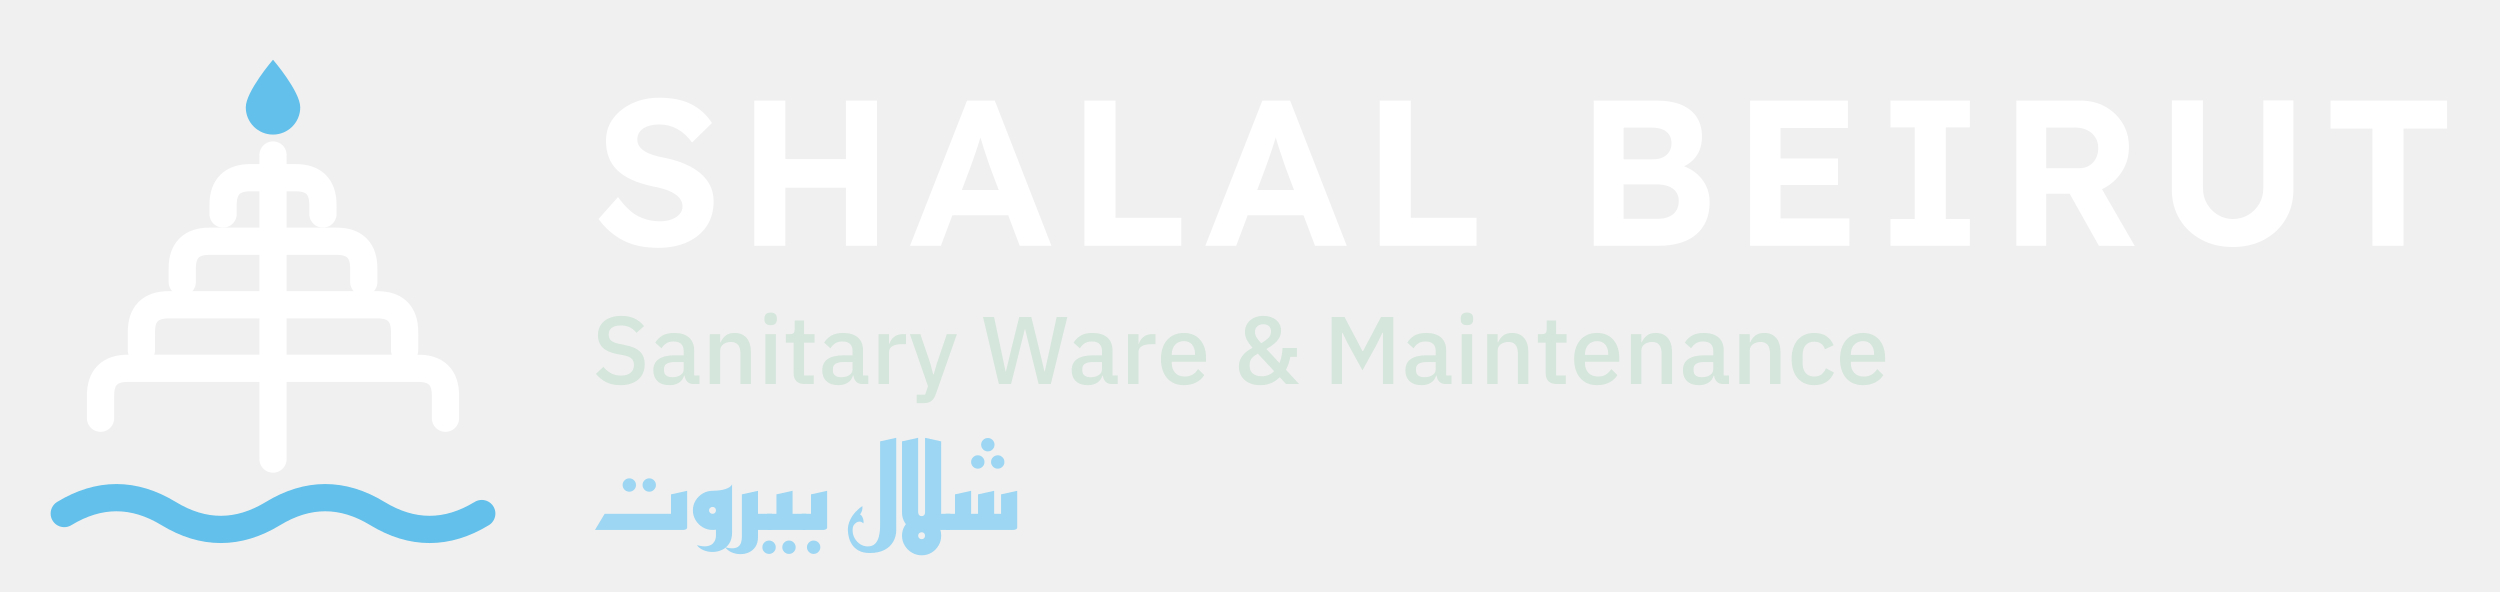
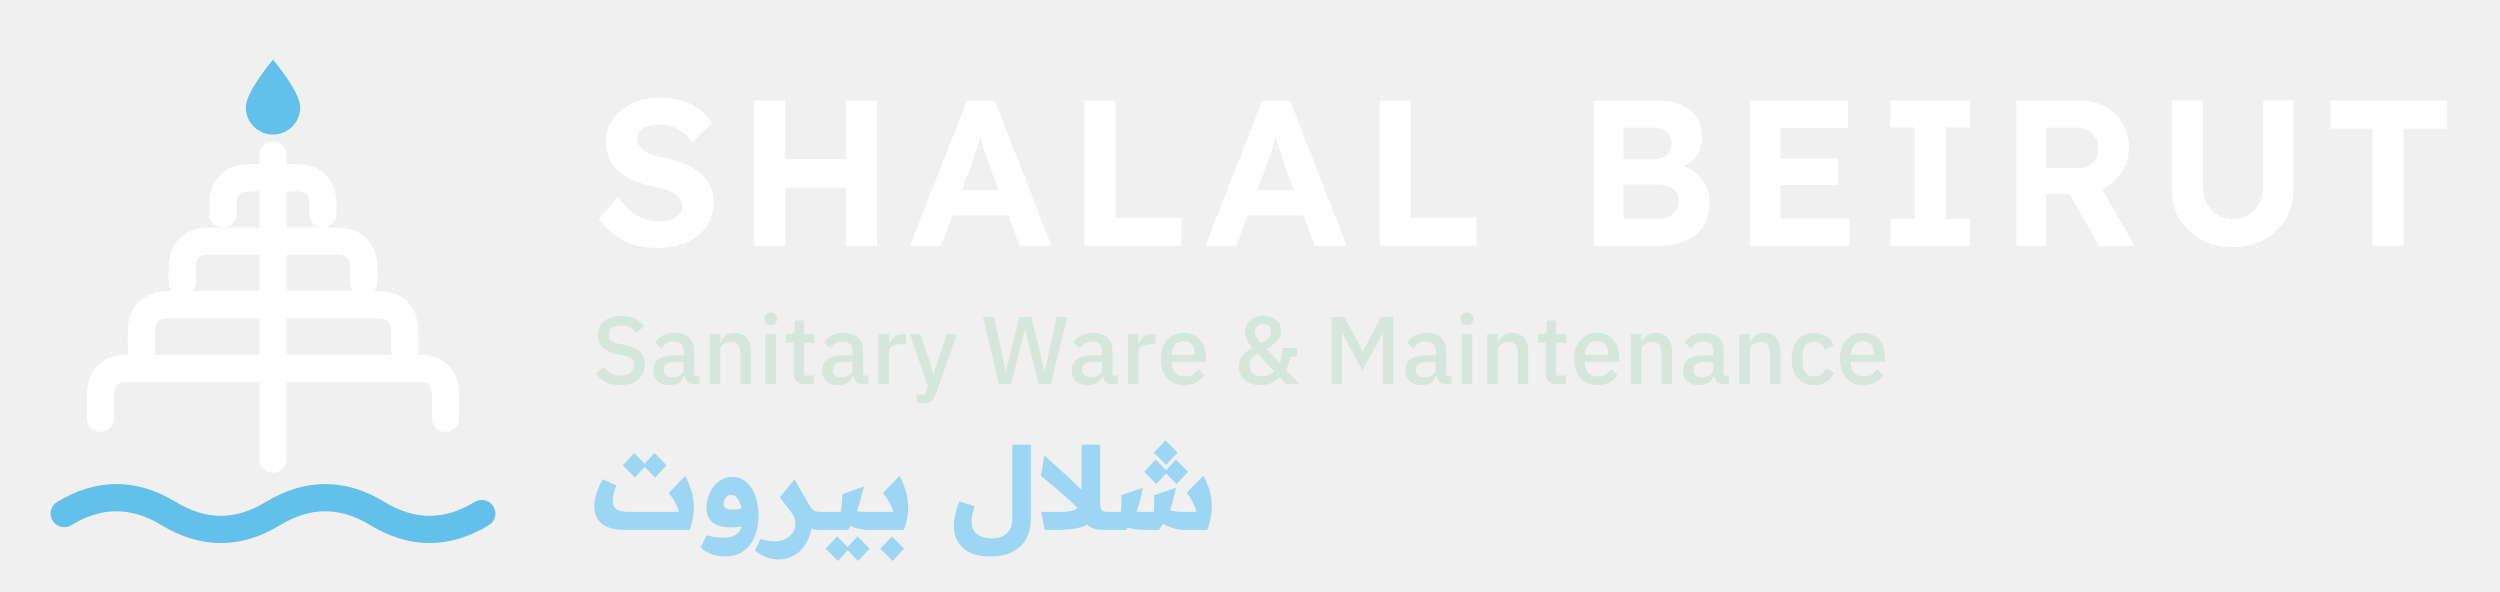
<svg xmlns="http://www.w3.org/2000/svg" viewBox="0 0 651.0 154.0" width="651" height="154">
  <g transform="translate(12 12) scale(1.181818) translate(-10 -1)">
    <path d="M60 4C60 4 54 11 54 14.5A6 6 0 0 0 66 14.5C66 11 60 4 60 4Z" fill="#62C0EA" />
    <g fill="none" stroke="#FFFFFF" stroke-width="6" stroke-linecap="round" stroke-linejoin="round">
      <path d="M60 25V92" />
      <path d="M49 38V36Q49 30 55 30H65Q71 30 71 36V38" />
      <path d="M40 53V50Q40 44 46 44H74Q80 44 80 50V53" />
      <path d="M31 68V64Q31 58 37 58H83Q89 58 89 64V68" />
      <path d="M22 83V78Q22 72 28 72H92Q98 72 98 78V83" />
    </g>
    <path d="M14 104q11.5-7 23 0t23 0t23 0t23 0" fill="none" stroke="#62C0EA" stroke-width="6" stroke-linecap="round" />
  </g>
  <g fill="#FFFFFF" transform="translate(154.1818 64)">
    <path transform="translate(0.00 0.00) scale(0.054 -0.054)" d="M318,-10Q220,-10 150.5,25.5Q81,61 31,129L125,235Q174,167 222.5,142.5Q271,118 327,118Q358,118 382.5,127Q407,136 421.5,152Q436,168 436,189Q436,205 429,218.5Q422,232 409,242.5Q396,253 378,261.5Q360,270 338,276Q316,282 290,287Q234,299 192,318Q150,337 122,364Q94,391 80.5,426.5Q67,462 67,506Q67,568 102,614.5Q137,661 195,687.5Q253,714 323,714Q418,714 479.5,682Q541,650 578,592L482,498Q451,541 411,563Q371,585 325,585Q293,585 268.5,576.5Q244,568 231,551.5Q218,535 218,513Q218,495 227,481Q236,467 252.5,456.5Q269,446 293,438Q317,430 346,425Q401,414 445,395.5Q489,377 520.5,351Q552,325 569,291Q586,257 586,215Q586,144 552,94Q518,44 458,17Q398,-10 318,-10Z" />
    <path transform="translate(37.31 0.00) scale(0.054 -0.054)" d="M533,0L533,700L683,700L683,0L533,0ZM91,0L91,700L241,700L241,0L91,0ZM152,280L152,418L609,418L609,280L152,280Z" />
    <path transform="translate(82.35 0.00) scale(0.054 -0.054)" d="M8,0L283,700L417,700L690,0L537,0L395,377Q389,394 380.5,419Q372,444 363,472Q354,500 346.5,525.5Q339,551 334,567L361,568Q355,546 347.5,521.5Q340,497 331.5,471Q323,445 314.5,421Q306,397 298,375L157,0L8,0ZM136,147L186,269L505,269L556,147L136,147Z" />
    <path transform="translate(123.28 0.00) scale(0.054 -0.054)" d="M91,0L91,700L241,700L241,135L558,135L558,0L91,0Z" />
    <path transform="translate(159.25 0.00) scale(0.054 -0.054)" d="M8,0L283,700L417,700L690,0L537,0L395,377Q389,394 380.5,419Q372,444 363,472Q354,500 346.5,525.5Q339,551 334,567L361,568Q355,546 347.5,521.5Q340,497 331.5,471Q323,445 314.5,421Q306,397 298,375L157,0L8,0ZM136,147L186,269L505,269L556,147L136,147Z" />
    <path transform="translate(200.18 0.00) scale(0.054 -0.054)" d="M91,0L91,700L241,700L241,135L558,135L558,0L91,0Z" />
    <path transform="translate(255.91 0.00) scale(0.054 -0.054)" d="M91,0L91,700L395,700Q466,700 514,679.5Q562,659 587.5,620.5Q613,582 613,526Q613,468 582.5,428Q552,388 497,372L496,393Q542,382 576.5,356.5Q611,331 630.5,294Q650,257 650,210Q650,158 632.5,118.5Q615,79 582.5,52.5Q550,26 505,13Q460,0 405,0L91,0ZM235,130L399,130Q447,130 474,152.5Q501,175 501,216Q501,242 488,260Q475,278 451,287Q427,296 394,296L235,296L235,130ZM235,417L377,417Q405,417 424.5,426.5Q444,436 455,453.5Q466,471 466,494Q466,530 441.5,550Q417,570 369,570L235,570L235,417Z" />
    <path transform="translate(296.62 0.00) scale(0.054 -0.054)" d="M91,0L91,700L563,700L563,568L238,568L238,132L570,132L570,0L91,0ZM161,293L161,421L515,421L515,293L161,293Z" />
    <path transform="translate(334.15 0.00) scale(0.054 -0.054)" d="M73,0L73,129L190,129L190,571L73,571L73,700L456,700L456,571L340,571L340,129L456,129L456,0L73,0Z" />
    <path transform="translate(365.96 0.00) scale(0.054 -0.054)" d="M91,0L91,700L401,700Q467,700 519.5,671Q572,642 603,591.5Q634,541 634,476Q634,413 603,362Q572,311 519.5,281Q467,251 401,251L235,251L235,0L91,0ZM489,0L311,317L464,342L662,-1L489,0ZM235,374L395,374Q422,374 442.5,386.5Q463,399 474.5,421Q486,443 486,471Q486,500 472,522.5Q458,545 433,557.5Q408,570 375,570L235,570L235,374Z" />
    <path transform="translate(406.78 0.00) scale(0.054 -0.054)" d="M379,-6Q294,-6 227.5,29.5Q161,65 123,127.5Q85,190 85,269L85,701L235,701L235,278Q235,236 254.5,202.5Q274,169 307,149Q340,129 379,129Q420,129 453.5,149Q487,169 506.5,202.5Q526,236 526,278L526,701L671,701L671,269Q671,190 633.5,127.5Q596,65 530,29.5Q464,-6 379,-6Z" />
    <path transform="translate(450.85 0.00) scale(0.054 -0.054)" d="M236,0L236,565L34,565L34,700L596,700L596,565L386,565L386,0L236,0Z" />
  </g>
  <g fill="#D5E6DC" transform="translate(154.1818 100)">
    <path transform="translate(0.00 0.00) scale(0.025 -0.025)" d="M295,-12Q207,-12 145.5,20Q84,52 40,106L118,179Q155,134 199.5,111Q244,88 301,88Q368,88 402,118Q436,148 436,199Q436,240 412,264Q388,288 327,300L265,311Q163,330 112,378Q61,426 61,510Q61,556 78.5,593.5Q96,631 127.5,656.5Q159,682 204,696Q249,710 305,710Q384,710 442,682.5Q500,655 541,603L462,533Q435,568 396,589Q357,610 299,610Q239,610 206,586Q173,562 173,516Q173,472 200,450.5Q227,429 284,418L346,405Q451,385 499.5,337Q548,289 548,205Q548,156 531,116Q514,76 481.5,47.5Q449,19 402,3.5Q355,-12 295,-12Z" />
    <path transform="translate(14.95 0.00) scale(0.025 -0.025)" d="M459,0Q416,0 393,24.5Q370,49 365,87L360,87Q345,38 305,13Q265,-12 208,-12Q127,-12 83.5,30Q40,72 40,143Q40,221 96.5,260Q153,299 262,299L356,299L356,343Q356,391 330,417Q304,443 249,443Q203,443 174,423Q145,403 125,372L60,431Q86,475 133,503.5Q180,532 256,532Q357,532 411,485Q465,438 465,350L465,89L520,89L520,0L459,0ZM239,71Q290,71 323,93.5Q356,116 356,154L356,229L264,229Q151,229 151,159L151,141Q151,106 174.5,88.5Q198,71 239,71Z" />
    <path transform="translate(28.68 0.00) scale(0.025 -0.025)" d="M78,0L78,520L187,520L187,434L192,434Q209,476 243.5,504Q278,532 338,532Q418,532 462.5,479.5Q507,427 507,330L507,0L398,0L398,316Q398,438 300,438Q279,438 258.5,432.5Q238,427 222,416Q206,405 196.5,388Q187,371 187,348L187,0L78,0Z" />
    <path transform="translate(43.18 0.00) scale(0.025 -0.025)" d="M133,613Q99,613 83.5,629Q68,645 68,670L68,687Q68,712 83.5,728Q99,744 133,744Q167,744 182,728Q197,712 197,687L197,670Q197,645 182,629Q167,613 133,613ZM78,520L187,520L187,0L78,0L78,520Z" />
    <path transform="translate(49.80 0.00) scale(0.025 -0.025)" d="M222,0Q165,0 136,29.5Q107,59 107,113L107,431L26,431L26,520L70,520Q97,520 107.5,532Q118,544 118,571L118,662L216,662L216,520L325,520L325,431L216,431L216,89L317,89L317,0L222,0Z" />
    <path transform="translate(58.93 0.00) scale(0.025 -0.025)" d="M459,0Q416,0 393,24.5Q370,49 365,87L360,87Q345,38 305,13Q265,-12 208,-12Q127,-12 83.5,30Q40,72 40,143Q40,221 96.5,260Q153,299 262,299L356,299L356,343Q356,391 330,417Q304,443 249,443Q203,443 174,423Q145,403 125,372L60,431Q86,475 133,503.5Q180,532 256,532Q357,532 411,485Q465,438 465,350L465,89L520,89L520,0L459,0ZM239,71Q290,71 323,93.5Q356,116 356,154L356,229L264,229Q151,229 151,159L151,141Q151,106 174.5,88.5Q198,71 239,71Z" />
    <path transform="translate(72.65 0.00) scale(0.025 -0.025)" d="M78,0L78,520L187,520L187,420L192,420Q203,460 238,490Q273,520 335,520L364,520L364,415L321,415Q256,415 221.5,394Q187,373 187,332L187,0L78,0Z" />
    <path transform="translate(82.45 0.00) scale(0.025 -0.025)" d="M397,520L502,520L283,-103Q274,-129 262.5,-147.5Q251,-166 235.5,-177.5Q220,-189 198,-194.5Q176,-200 146,-200L83,-200L83,-111L171,-111L201,-23L12,520L121,520L225,214L255,101L260,101L293,214L397,520Z" />
    <path transform="translate(101.20 0.00) scale(0.025 -0.025)" d="M189,0L24,698L139,698L210,362L259,130L262,130L318,362L401,698L527,698L609,362L664,131L667,131L718,362L791,698L902,698L730,0L603,0L514,361L462,573L460,573L407,361L316,0L189,0Z" />
    <path transform="translate(123.88 0.00) scale(0.025 -0.025)" d="M459,0Q416,0 393,24.5Q370,49 365,87L360,87Q345,38 305,13Q265,-12 208,-12Q127,-12 83.5,30Q40,72 40,143Q40,221 96.5,260Q153,299 262,299L356,299L356,343Q356,391 330,417Q304,443 249,443Q203,443 174,423Q145,403 125,372L60,431Q86,475 133,503.5Q180,532 256,532Q357,532 411,485Q465,438 465,350L465,89L520,89L520,0L459,0ZM239,71Q290,71 323,93.5Q356,116 356,154L356,229L264,229Q151,229 151,159L151,141Q151,106 174.5,88.5Q198,71 239,71Z" />
    <path transform="translate(137.60 0.00) scale(0.025 -0.025)" d="M78,0L78,520L187,520L187,420L192,420Q203,460 238,490Q273,520 335,520L364,520L364,415L321,415Q256,415 221.5,394Q187,373 187,332L187,0L78,0Z" />
    <path transform="translate(147.05 0.00) scale(0.025 -0.025)" d="M282,-12Q226,-12 182,7Q138,26 107,61.5Q76,97 59.5,147.5Q43,198 43,260Q43,322 59.5,372.5Q76,423 107,458.5Q138,494 182,513Q226,532 282,532Q339,532 382.5,512Q426,492 455,456.5Q484,421 498.5,374Q513,327 513,273L513,232L156,232L156,215Q156,155 191.5,116.5Q227,78 293,78Q341,78 374,99Q407,120 430,156L494,93Q465,45 410,16.5Q355,-12 282,-12ZM282,447Q254,447 230.5,437Q207,427 190.5,409Q174,391 165,366Q156,341 156,311L156,304L398,304L398,314Q398,374 367,410.5Q336,447 282,447Z" />
    <path transform="translate(166.85 0.00) scale(0.025 -0.025)" d="M489,71Q476,58 457.5,43.5Q439,29 414.5,16.5Q390,4 358.5,-4Q327,-12 287,-12Q233,-12 191,3Q149,18 120.5,44Q92,70 77.5,105.5Q63,141 63,182Q63,219 74.5,248.5Q86,278 105.5,301.5Q125,325 150.5,343.5Q176,362 205,378Q172,413 149,454Q126,495 126,542Q126,577 139.5,608Q153,639 178,661.5Q203,684 238.5,697Q274,710 317,710Q357,710 391,699Q425,688 450,668Q475,648 488.5,619.5Q502,591 502,556Q502,522 490,494.5Q478,467 457,444.5Q436,422 408.5,402.5Q381,383 350,365L486,218Q500,254 508,294Q516,334 518,375L667,375L667,283L599,283Q584,207 553,148L690,0L554,0L489,71ZM317,623Q281,623 256,601.5Q231,580 231,545L231,537Q231,511 247.5,485Q264,459 295,425Q337,448 367,476.5Q397,505 397,542L397,550Q397,585 375,604Q353,623 317,623ZM300,81Q342,81 374,95Q406,109 430,134L260,317Q222,296 198.5,270Q175,244 175,199L175,186Q175,138 208,109.5Q241,81 300,81Z" />
    <path transform="translate(190.43 0.00) scale(0.025 -0.025)" d="M620,534L615,534L560,421L407,142L254,421L199,534L194,534L194,0L86,0L86,698L220,698L407,343L413,343L600,698L728,698L728,0L620,0L620,534Z" />
    <path transform="translate(210.78 0.00) scale(0.025 -0.025)" d="M459,0Q416,0 393,24.5Q370,49 365,87L360,87Q345,38 305,13Q265,-12 208,-12Q127,-12 83.5,30Q40,72 40,143Q40,221 96.5,260Q153,299 262,299L356,299L356,343Q356,391 330,417Q304,443 249,443Q203,443 174,423Q145,403 125,372L60,431Q86,475 133,503.5Q180,532 256,532Q357,532 411,485Q465,438 465,350L465,89L520,89L520,0L459,0ZM239,71Q290,71 323,93.5Q356,116 356,154L356,229L264,229Q151,229 151,159L151,141Q151,106 174.5,88.5Q198,71 239,71Z" />
    <path transform="translate(224.50 0.00) scale(0.025 -0.025)" d="M133,613Q99,613 83.5,629Q68,645 68,670L68,687Q68,712 83.5,728Q99,744 133,744Q167,744 182,728Q197,712 197,687L197,670Q197,645 182,629Q167,613 133,613ZM78,520L187,520L187,0L78,0L78,520Z" />
    <path transform="translate(231.13 0.00) scale(0.025 -0.025)" d="M78,0L78,520L187,520L187,434L192,434Q209,476 243.5,504Q278,532 338,532Q418,532 462.5,479.5Q507,427 507,330L507,0L398,0L398,316Q398,438 300,438Q279,438 258.5,432.5Q238,427 222,416Q206,405 196.5,388Q187,371 187,348L187,0L78,0Z" />
    <path transform="translate(245.63 0.00) scale(0.025 -0.025)" d="M222,0Q165,0 136,29.5Q107,59 107,113L107,431L26,431L26,520L70,520Q97,520 107.5,532Q118,544 118,571L118,662L216,662L216,520L325,520L325,431L216,431L216,89L317,89L317,0L222,0Z" />
    <path transform="translate(254.65 0.00) scale(0.025 -0.025)" d="M282,-12Q226,-12 182,7Q138,26 107,61.5Q76,97 59.5,147.5Q43,198 43,260Q43,322 59.5,372.5Q76,423 107,458.5Q138,494 182,513Q226,532 282,532Q339,532 382.5,512Q426,492 455,456.5Q484,421 498.5,374Q513,327 513,273L513,232L156,232L156,215Q156,155 191.5,116.5Q227,78 293,78Q341,78 374,99Q407,120 430,156L494,93Q465,45 410,16.5Q355,-12 282,-12ZM282,447Q254,447 230.5,437Q207,427 190.5,409Q174,391 165,366Q156,341 156,311L156,304L398,304L398,314Q398,374 367,410.5Q336,447 282,447Z" />
    <path transform="translate(268.55 0.00) scale(0.025 -0.025)" d="M78,0L78,520L187,520L187,434L192,434Q209,476 243.5,504Q278,532 338,532Q418,532 462.5,479.5Q507,427 507,330L507,0L398,0L398,316Q398,438 300,438Q279,438 258.5,432.5Q238,427 222,416Q206,405 196.5,388Q187,371 187,348L187,0L78,0Z" />
    <path transform="translate(283.05 0.00) scale(0.025 -0.025)" d="M459,0Q416,0 393,24.5Q370,49 365,87L360,87Q345,38 305,13Q265,-12 208,-12Q127,-12 83.5,30Q40,72 40,143Q40,221 96.5,260Q153,299 262,299L356,299L356,343Q356,391 330,417Q304,443 249,443Q203,443 174,423Q145,403 125,372L60,431Q86,475 133,503.5Q180,532 256,532Q357,532 411,485Q465,438 465,350L465,89L520,89L520,0L459,0ZM239,71Q290,71 323,93.5Q356,116 356,154L356,229L264,229Q151,229 151,159L151,141Q151,106 174.5,88.5Q198,71 239,71Z" />
    <path transform="translate(296.78 0.00) scale(0.025 -0.025)" d="M78,0L78,520L187,520L187,434L192,434Q209,476 243.5,504Q278,532 338,532Q418,532 462.5,479.5Q507,427 507,330L507,0L398,0L398,316Q398,438 300,438Q279,438 258.5,432.5Q238,427 222,416Q206,405 196.5,388Q187,371 187,348L187,0L78,0Z" />
    <path transform="translate(311.28 0.00) scale(0.025 -0.025)" d="M279,-12Q223,-12 179,7Q135,26 105,61.5Q75,97 59,147.5Q43,198 43,260Q43,322 59,372.5Q75,423 105,458.5Q135,494 179,513Q223,532 279,532Q357,532 407,497Q457,462 480,404L390,362Q379,398 351.5,419.5Q324,441 279,441Q219,441 188.5,403.5Q158,366 158,306L158,213Q158,153 188.5,115.5Q219,78 279,78Q327,78 355.5,101.5Q384,125 401,164L484,120Q458,56 406,22Q354,-12 279,-12Z" />
    <path transform="translate(323.88 0.00) scale(0.025 -0.025)" d="M282,-12Q226,-12 182,7Q138,26 107,61.5Q76,97 59.5,147.5Q43,198 43,260Q43,322 59.5,372.5Q76,423 107,458.5Q138,494 182,513Q226,532 282,532Q339,532 382.5,512Q426,492 455,456.5Q484,421 498.5,374Q513,327 513,273L513,232L156,232L156,215Q156,155 191.5,116.5Q227,78 293,78Q341,78 374,99Q407,120 430,156L494,93Q465,45 410,16.5Q355,-12 282,-12ZM282,447Q254,447 230.5,437Q207,427 190.5,409Q174,391 165,366Q156,341 156,311L156,304L398,304L398,314Q398,374 367,410.5Q336,447 282,447Z" />
  </g>
  <g fill="#9CD6F2" transform="translate(154.1818 138)">
-     <path transform="translate(7.95 -11.70) scale(0.03 -0.03)" d="M231,-58Q207,-58 190,-41Q173,-24 173,0Q173,24 190,41Q207,58 231,58Q255,58 272,41Q289,24 289,0Q289,-24 272,-41Q255,-58 231,-58ZM58,-58Q34,-58 17,-41Q0,-24 0,0Q0,24 17,41Q34,58 58,58Q82,58 99,41Q116,24 116,0Q116,-24 99,-41Q82,-58 58,-58Z" />
-     <path transform="translate(0.00 0.00) scale(0.03 -0.03)" d="M25,0L109,140L685,140L685,0L25,0ZM605,0L605,140L685,140L685,309L825,340L825,23Q825,11 815,6Q805,1 795,0.5Q785,0 785,0L605,0Z" />
-     <path transform="translate(25.50 0.00) scale(0.03 -0.03)" d="M60,-132Q117,-147 150.5,-140.5Q184,-134 200,-116Q216,-98 220.5,-79.5Q225,-61 225,-52L225,128L365,170L365,-22Q365,-81 340,-118.5Q315,-156 276.5,-173.5Q238,-191 195.5,-191Q153,-191 116.5,-175.5Q80,-160 60,-132ZM365,170L196,340Q209,340 233,341.5Q257,343 283.5,348.5Q310,354 332.5,365.5Q355,377 365,396L365,170ZM196,0Q150,0 111,23Q72,46 48.5,85Q25,124 25,170Q25,217 48.5,255.5Q72,294 111,317Q150,340 197,340Q243,340 281,317Q319,294 342,255.5Q365,217 365,170Q365,123 342,84.5Q319,46 281,23Q243,0 196,0ZM196,140Q209,140 217,148.5Q225,157 225,170Q225,183 217,191.5Q209,200 196,200Q183,200 174,191.5Q165,183 165,170Q165,157 174,148.5Q183,140 196,140Z" />
-     <path transform="translate(37.20 0.00) scale(0.03 -0.03)" d="M174,0L174,140L320,140L320,0L174,0ZM-85,-150Q-41,-162 -12.5,-159Q16,-156 32,-142Q48,-128 54,-106.5Q60,-85 60,-60L60,309L200,340L200,-60Q200,-113 177.5,-146.5Q155,-180 119,-195.5Q83,-211 43.5,-210Q4,-209 -30.5,-193.5Q-65,-178 -85,-150Z" />
-     <path transform="translate(44.34 4.50) scale(0.03 -0.03)" d="M231,-58Q207,-58 190,-41Q173,-24 173,0Q173,24 190,41Q207,58 231,58Q255,58 272,41Q289,24 289,0Q289,-24 272,-41Q255,-58 231,-58ZM58,-58Q34,-58 17,-41Q0,-24 0,0Q0,24 17,41Q34,58 58,58Q82,58 99,41Q116,24 116,0Q116,-24 99,-41Q82,-58 58,-58Z" />
-     <path transform="translate(46.20 0.00) scale(0.03 -0.03)" d="M100,0L100,140L320,140L320,0L100,0ZM-20,0L-20,140L60,140L60,309L200,340L200,23Q200,11 190,6Q180,1 170,0.5Q160,0 160,0L-20,0Z" />
-     <path transform="translate(55.95 4.50) scale(0.03 -0.03)" d="M58,-58Q34,-58 17,-41Q0,-24 0,0Q0,24 17,41Q34,58 58,58Q82,58 99,41Q116,24 116,0Q116,-24 99,-41Q82,-58 58,-58Z" />
-     <path transform="translate(55.20 0.00) scale(0.03 -0.03)" d="M-20,0L-20,140L60,140L60,309L200,340L200,23Q200,11 190,6Q180,1 170,0.5Q160,0 160,0L-20,0Z" />
-     <path transform="translate(65.85 0.00) scale(0.03 -0.03)" d="M305,40L305,769L445,800L445,0L305,40ZM216,-200Q155,-200 117,-178Q79,-156 59,-123Q39,-90 32,-56.5Q25,-23 25,0Q25,44 43.5,84Q62,124 91,155.5Q120,187 151,207Q153,188 149,171Q145,154 131,135Q142,130 149.5,115.5Q157,101 160,85Q163,69 160,57Q144,72 128,72.5Q112,73 98,64Q84,54 75,39.5Q66,25 66,-1Q66,-40 84,-72Q102,-104 132,-123.5Q162,-143 198,-143Q237,-143 260.5,-120.5Q284,-98 294.5,-56.5Q305,-15 305,40L305,309L445,340L445,0Q445,-56 419,-101.5Q393,-147 342.5,-173.5Q292,-200 216,-200Z" />
-     <path transform="translate(79.95 0.00) scale(0.03 -0.03)" d="M165,80L25,150L25,769L165,800L165,80Z" />
-     <path transform="translate(79.95 0.00) scale(0.03 -0.03)" d="M175,0L225,140L445,140L445,0L175,0ZM196,-20Q150,-20 111,3Q72,26 48.5,65Q25,104 25,150L165,150Q165,137 174,128.5Q183,120 196,120Q209,120 217,128.5Q225,137 225,150L365,150Q365,103 342,64.5Q319,26 281,3Q243,-20 196,-20ZM225,100L225,800L365,769L365,150L225,100ZM196,-220Q150,-220 111,-197Q72,-174 48.5,-135Q25,-96 25,-50Q25,-3 48.5,35.5Q72,74 111,97Q150,120 197,120Q243,120 281,97Q319,74 342,35.5Q365,-3 365,-50Q365,-97 342,-135.5Q319,-174 281,-197Q243,-220 196,-220ZM196,-80Q209,-80 217,-71.5Q225,-63 225,-50Q225,-37 217,-28.5Q209,-20 196,-20Q183,-20 174,-28.5Q165,-37 165,-50Q165,-63 174,-71.5Q183,-80 196,-80Z" />
-     <path transform="translate(98.70 -17.70) scale(0.03 -0.03)" d="M145,92Q121,92 104,109Q87,126 87,150Q87,174 104,191Q121,208 145,208Q169,208 186,191Q203,174 203,150Q203,126 186,109Q169,92 145,92ZM231,-58Q207,-58 190,-41Q173,-24 173,0Q173,24 190,41Q207,58 231,58Q255,58 272,41Q289,24 289,0Q289,-24 272,-41Q255,-58 231,-58ZM58,-58Q34,-58 17,-41Q0,-24 0,0Q0,24 17,41Q34,58 58,58Q82,58 99,41Q116,24 116,0Q116,-24 99,-41Q82,-58 58,-58Z" />
-     <path transform="translate(92.70 0.00) scale(0.03 -0.03)" d="M-20,0L-20,140L60,140L60,309L200,340L200,140L260,140L260,309L400,340L400,140L460,140L460,309L600,340L600,23Q600,11 590,6Q580,1 570,0.5Q560,0 560,0L-20,0Z" />
+     <path transform="translate(0.00 0.00) scale(0.03 -0.03)" d="M298,0Q148,0 83.5,54.5Q19,109 19,208Q19,252 35,309Q51,366 92,440L210,387Q194,342 187,310.5Q180,279 180,254Q180,215 197,194Q214,173 244.5,165Q275,157 315,157L678,157L697,0L298,0ZM578,0L578,157L754,157Q746,192 723,235Q700,278 665,322L809,469Q839,412 861,344Q883,276 883.5,191.5Q884,107 847,0L578,0ZM578,157L588,157L588,0L578,0Q548,0 548,78Q548,157 578,157ZM371,455L266,561L365,668L470,561L371,455ZM547,455L442,561L542,668L647,561L547,455Z" />
+     <path transform="translate(28.26 0.00) scale(0.03 -0.03)" d="M277,461Q322,461 363,438.5Q404,416 435.5,372Q467,328 485,264Q503,200 503,117Q503,72 493.5,24Q484,-24 463.5,-69.5Q443,-115 409,-151Q375,-187 326,-208.5Q277,-230 211,-230Q157,-230 102.5,-213Q48,-196 0,-152L52,-47Q81,-54 116,-60.5Q151,-67 196,-67Q222,-67 253,-62Q284,-57 312.5,-36.5Q341,-16 358,30Q329,26 305,24Q281,22 264,22Q207,22 166.5,34Q126,46 100.5,68.5Q75,91 63,122.5Q51,154 51,192Q51,242 66.5,289.5Q82,337 111.5,376Q141,415 183,438Q225,461 277,461ZM199,225Q199,209 207.5,198Q216,187 232.5,181.5Q249,176 273,176Q297,176 318,179Q339,182 354,186Q351,209 340,236.5Q329,264 310,284Q291,304 264,304Q247,304 232,293Q217,282 208,264Q199,246 199,225Z" />
+     <path transform="translate(45.12 0.00) scale(0.03 -0.03)" d="M107,-256Q62,-256 7.5,-236Q-47,-216 -91,-179L-41,-78Q-1,-90 26,-94.5Q53,-99 77,-99Q131,-99 172.5,-78.5Q214,-58 237.5,-23Q261,12 261,53Q261,87 250.5,110.5Q240,134 223.5,155.5Q207,177 188,205L403,101Q403,89 403,77Q403,65 403,53Q403,23 393.5,-17Q384,-57 363,-98.5Q342,-140 307.5,-176Q273,-212 223.5,-234Q174,-256 107,-256ZM482,0Q446,0 414.5,6.5Q383,13 355.5,27Q328,41 303.5,63Q279,85 255,116L125,283L253,440L379,220Q393,196 405,182Q417,168 434.5,162.5Q452,157 482,157L492,157L492,0L482,0Z" />
+     <path transform="translate(59.88 0.00) scale(0.03 -0.03)" d="M0,0L0,157L162,157Q166,174 169,203Q172,232 174,261.5Q176,291 175,311L363,377Q345,304 327.5,240.5Q310,177 286.5,118.5Q263,60 226,0L0,0ZM420,0Q351,0 303,13.5Q255,27 223.5,45.5Q192,64 169,80L252,179Q267,172 286,167Q305,162 328,159.5Q351,157 377,157L442,157L442,0L420,0ZM0,157L10,157L10,0L0,0Q-30,0 -30,78Q-30,157 0,157ZM137,-269L32,-162L131,-56L236,-162L137,-269ZM313,-269L208,-162L308,-56L413,-162L313,-269Z" />
+     <path transform="translate(73.14 0.00) scale(0.03 -0.03)" d="M0,0L0,157L176,157Q168,192 145,235Q122,278 87,322L231,469Q261,412 283,344Q305,276 305.5,191.5Q306,107 269,0L0,0ZM0,157L10,157L10,0L0,0Q-30,0 -30,78Q-30,157 0,157ZM170,-269L64,-162L165,-56L270,-162L170,-269Z" />
+     <path transform="translate(93.63 0.00) scale(0.03 -0.03)" d="M331,-230Q243,-230 183,-207Q123,-184 87,-145.5Q51,-107 35,-61Q19,-15 19,30Q19,77 30.5,131Q42,185 66,248L199,206Q186,165 179.5,131.5Q173,98 173,72Q173,24 194.5,-8.5Q216,-41 255.5,-57Q295,-73 348,-73Q382,-73 413.5,-65Q445,-57 470.5,-37.5Q496,-18 511,15Q526,48 526,98L526,740L687,740L687,97Q687,-5 646.5,-78Q606,-151 527,-190.5Q448,-230 331,-230Z" />
+     <path transform="translate(116.31 0.00) scale(0.03 -0.03)" d="M425,87Q403,121 370,157Q337,193 296.5,231Q256,269 210.5,308.5Q165,348 116.5,388.5Q68,429 19,469L49,645Q136,569 204,506.5Q272,444 324.5,394Q377,344 414.5,305Q452,266 477,237L425,87ZM52,0L21,157L218,157Q233,157 259,160.5Q285,164 312.5,175.5Q340,187 360.5,211Q381,235 384,277L502,340Q510,264 506.5,207Q503,150 482.5,110.5Q462,71 419.5,46.5Q377,22 307,11Q237,0 135,0L52,0ZM571,0Q504,0 464,17.5Q424,35 404,62.5Q384,90 378,122Q372,154 372,182L372,740L533,740L533,227Q533,193 545,175Q557,157 604,157L616,157L616,0L571,0Z" />
+     <path transform="translate(134.79 0.00) scale(0.03 -0.03)" d="M674,0Q605,0 557.5,13.5Q510,27 478,45.5Q446,64 423,80L512,176Q530,168 561.5,162.5Q593,157 631,157L754,157Q742,202 719.5,244.5Q697,287 668,324L812,470Q835,428 854,379.5Q873,331 881.5,274.5Q890,218 883,150Q876,82 847,0L674,0ZM0,0L0,157L96,157Q99,178 100.5,200Q102,222 102,247Q102,272 99,301L288,366Q274,296 261,247Q248,198 232.5,160Q217,122 195.5,85Q174,48 142,0L0,0ZM310,0Q235,0 183,13.5Q131,27 100.5,44.5Q70,62 58,73L117,190Q142,174 179,165.5Q216,157 260,157L381,157Q384,172 385.5,194.5Q387,217 387,244.5Q387,272 384,301L575,366Q560,296 547,247Q534,198 518,160Q502,122 480.5,85Q459,48 428,0L310,0ZM0,157L10,157L10,0L0,0Q-30,0 -30,78Q-30,157 0,157ZM490,565L383,671L484,778L589,671L490,565ZM404,398L299,505L398,611L503,505L404,398ZM580,398L475,505L575,611L680,505L580,398Z" />
  </g>
</svg>
